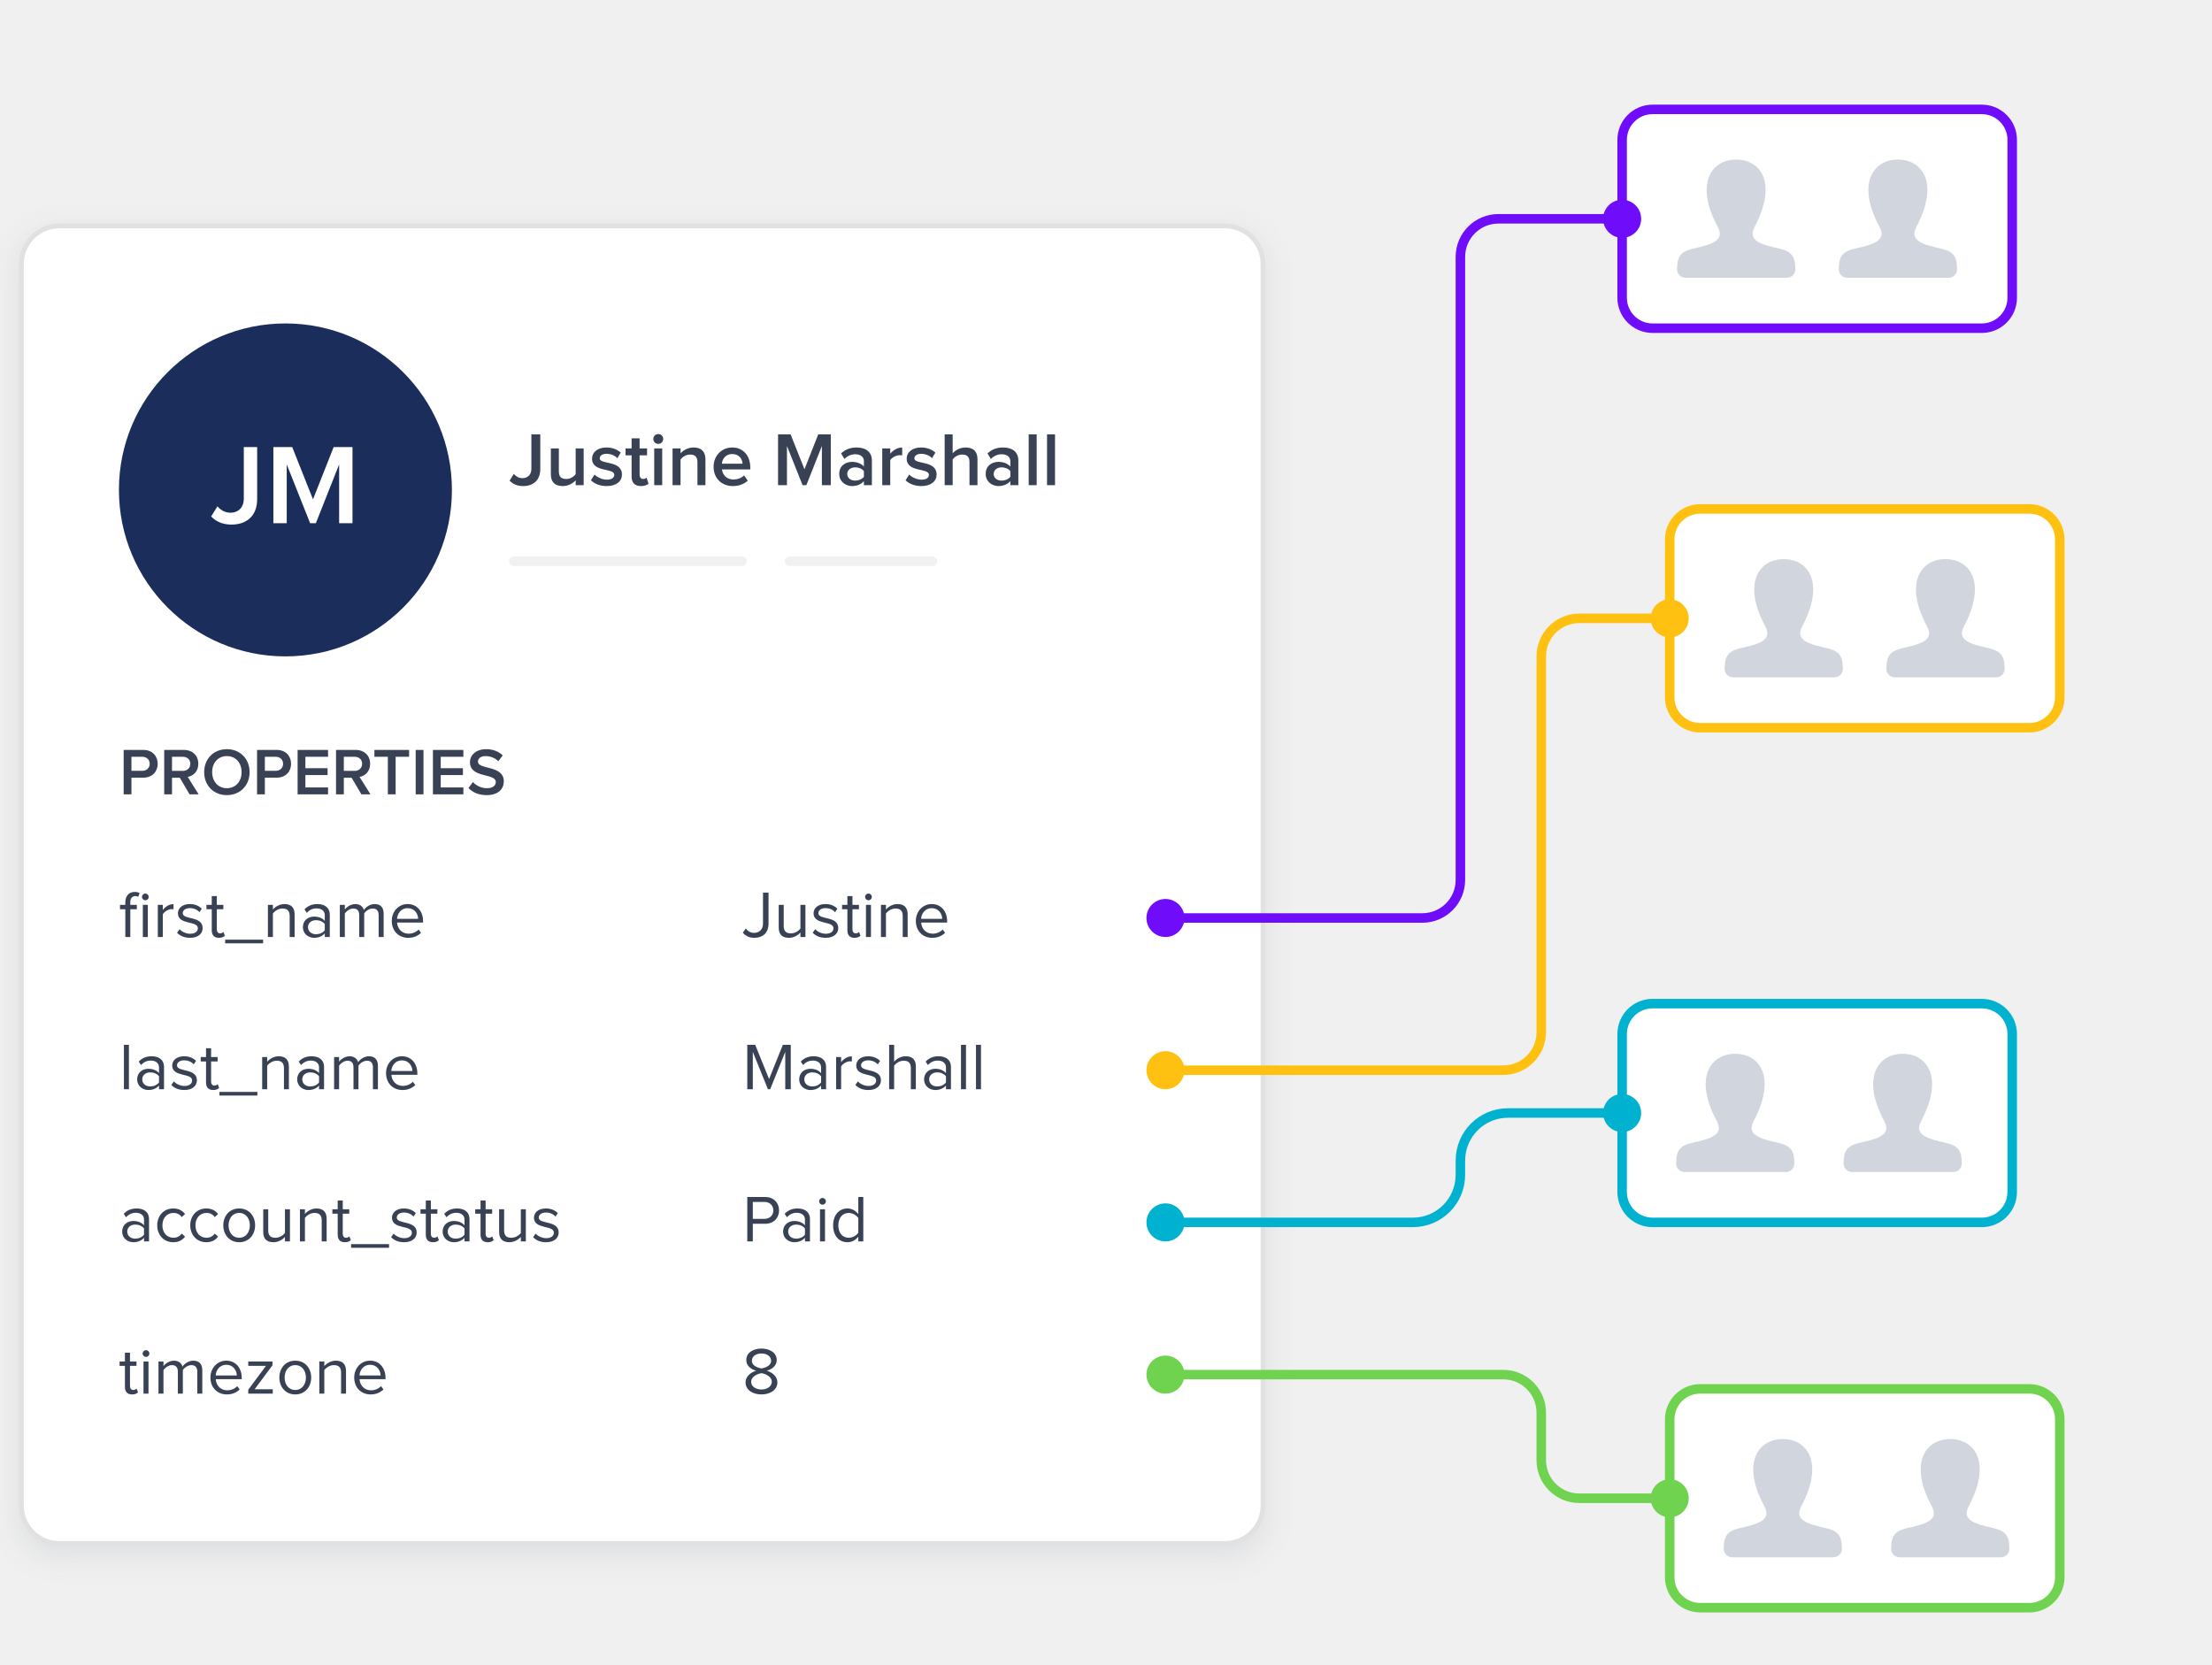
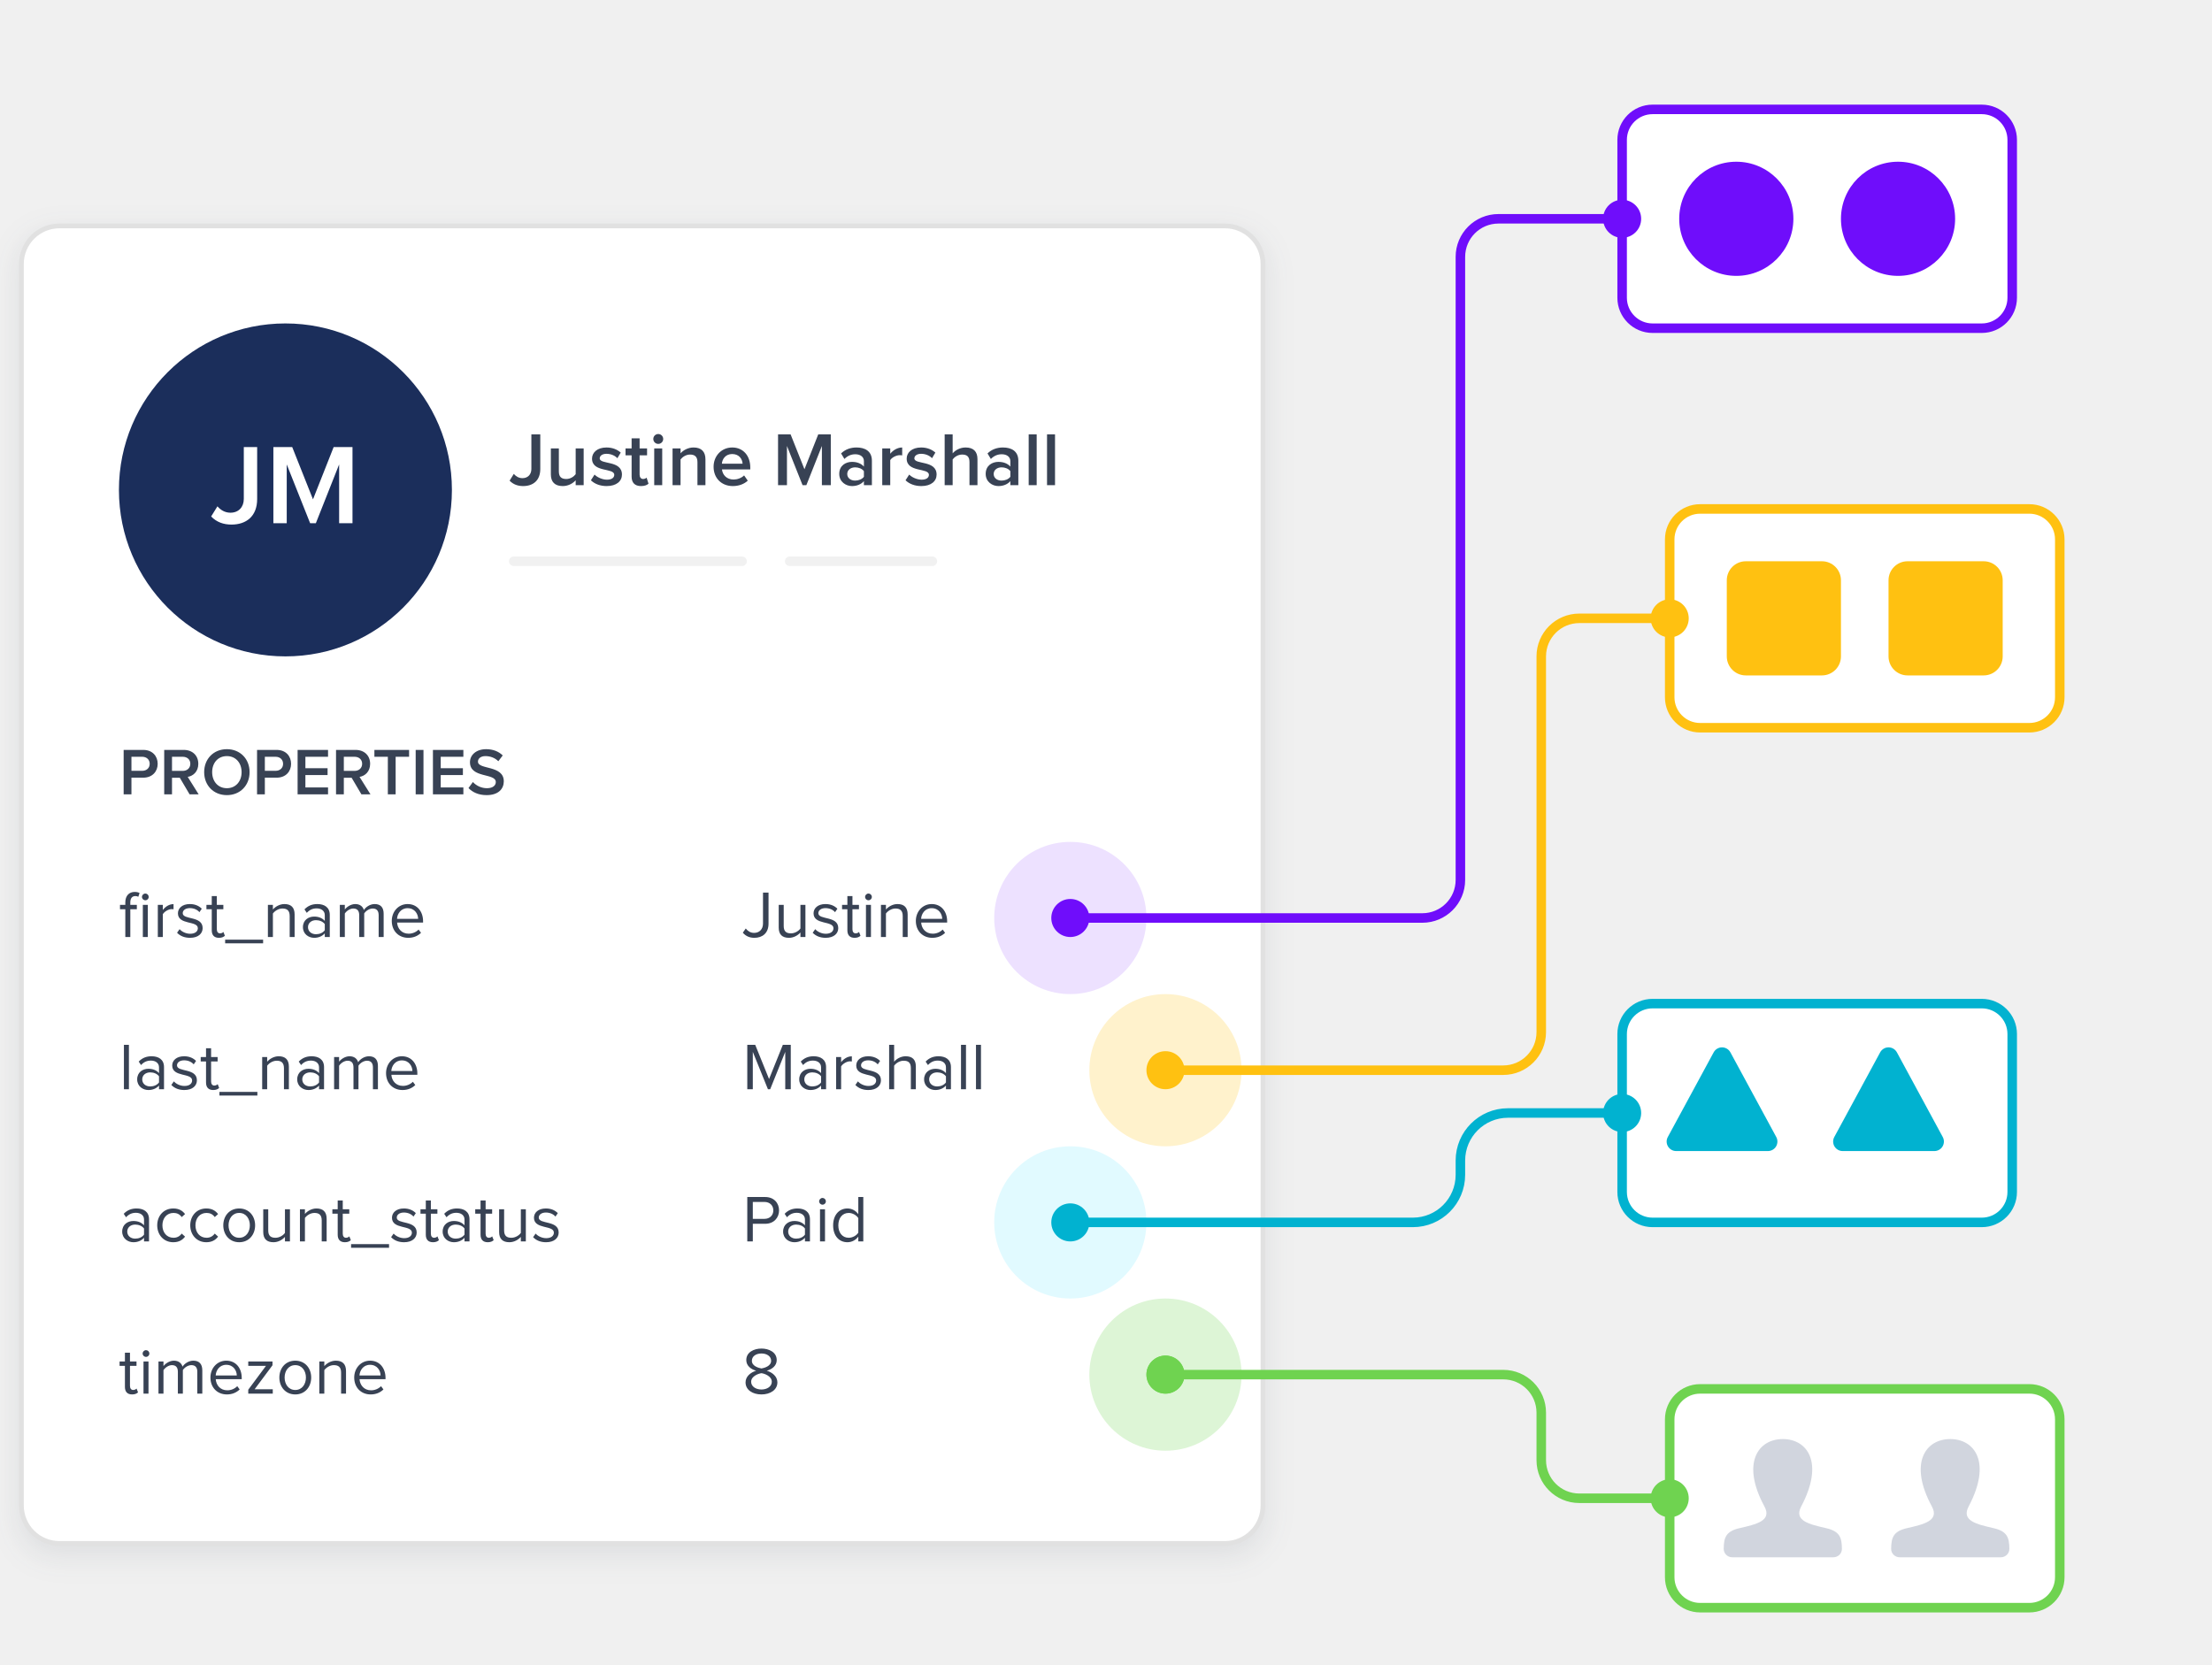
<svg xmlns="http://www.w3.org/2000/svg" xmlns:xlink="http://www.w3.org/1999/xlink" width="465" height="350" viewBox="0 0 465 350">
  <defs>
    <rect id="b" width="260" height="276" x="0" y="0" rx="8" />
    <filter id="a" width="108.5%" height="108%" x="-4.2%" y="-3.3%" filterUnits="objectBoundingBox">
      <feMorphology in="SourceAlpha" operator="dilate" radius="1" result="shadowSpreadOuter1" />
      <feOffset dy="2" in="shadowSpreadOuter1" result="shadowOffsetOuter1" />
      <feGaussianBlur in="shadowOffsetOuter1" result="shadowBlurOuter1" stdDeviation="3" />
      <feComposite in="shadowBlurOuter1" in2="SourceAlpha" operator="out" result="shadowBlurOuter1" />
      <feColorMatrix in="shadowBlurOuter1" values="0 0 0 0 0.208 0 0 0 0 0.259 0 0 0 0 0.329 0 0 0 0.101 0" />
    </filter>
  </defs>
  <g fill="none" fill-rule="evenodd">
    <g transform="translate(5 48)">
      <use fill="#000" filter="url(#a)" xlink:href="#b" />
      <rect width="261" height="277" x="-.5" y="-.5" fill="#FFF" stroke="#E1E1E1" rx="8" />
      <g transform="translate(102 39)">
        <path fill="#384254" fill-rule="nonzero" d="M2.976 15.192c2.064 0 3.6-1.152 3.6-3.584v-7.28H4.704v7.264c0 1.152-.736 1.936-1.872 1.936-.816 0-1.408-.416-1.824-.896l-.88 1.424c.768.8 1.744 1.136 2.848 1.136zm8.32 0a3.696 3.696 0 0 0 2.72-1.216V15h1.68V7.272h-1.68v5.424c-.384.512-1.12 1.008-1.968 1.008-.96 0-1.568-.384-1.568-1.584V7.272H8.8v5.472c0 1.568.832 2.448 2.496 2.448zm9.232 0c2.08 0 3.216-1.04 3.216-2.416 0-3.072-4.672-2.048-4.672-3.408 0-.544.544-.96 1.424-.96.976 0 1.824.416 2.288.928l.704-1.184c-.688-.608-1.68-1.072-2.992-1.072-1.952 0-3.04 1.072-3.04 2.336 0 2.976 4.672 1.888 4.672 3.408 0 .608-.528 1.024-1.536 1.024-.992 0-2.064-.512-2.608-1.072l-.768 1.2c.8.784 1.984 1.216 3.312 1.216zm7.232 0c.768 0 1.264-.224 1.568-.496l-.4-1.28c-.128.144-.416.288-.736.288-.48 0-.736-.4-.736-.928V8.728h1.568V7.272h-1.568V5.16h-1.68v2.112h-1.28v1.456h1.28v4.464c0 1.296.672 2 1.984 2zm3.616-8.864c.576 0 1.04-.464 1.04-1.04 0-.576-.464-1.04-1.04-1.04-.576 0-1.04.464-1.04 1.04 0 .576.464 1.04 1.04 1.04zM32.208 15V7.272h-1.68V15h1.68zm3.856 0V9.592c.4-.512 1.136-1.024 1.984-1.024.944 0 1.568.384 1.568 1.6V15h1.68V9.56c0-1.584-.832-2.48-2.496-2.48-1.216 0-2.224.624-2.736 1.232v-1.04h-1.68V15h1.68zm10.992.192c1.216 0 2.352-.4 3.136-1.136l-.768-1.104c-.56.56-1.44.864-2.208.864-1.456 0-2.32-.976-2.448-2.128h5.952v-.416c0-2.432-1.472-4.192-3.792-4.192-2.288 0-3.92 1.808-3.92 4.048 0 2.448 1.712 4.064 4.048 4.064zm2.048-4.704h-4.352c.064-.928.736-2.032 2.16-2.032 1.52 0 2.144 1.12 2.192 2.032zM58.432 15V6.76l3.28 8.24h.8l3.264-8.24V15h1.872V4.328h-2.64l-2.896 7.328L59.2 4.328h-2.64V15h1.872zm13.664.192c1.024 0 1.936-.368 2.512-1.04V15h1.68V9.864c0-2.064-1.504-2.784-3.232-2.784-1.232 0-2.352.384-3.248 1.248l.704 1.168c.656-.672 1.424-.992 2.288-.992 1.056 0 1.808.544 1.808 1.44v1.152c-.576-.656-1.456-.992-2.512-.992-1.264 0-2.672.736-2.672 2.528 0 1.696 1.424 2.56 2.672 2.56zm.672-1.152c-.944 0-1.664-.544-1.664-1.392 0-.832.72-1.392 1.664-1.392.72 0 1.44.272 1.84.8v1.184c-.4.528-1.12.8-1.84.8zm7.376.96V9.736c.336-.56 1.28-1.04 2-1.04.208 0 .368.016.512.048V7.08c-.992 0-1.92.576-2.512 1.312v-1.12h-1.68V15h1.68zm6.528.192c2.08 0 3.216-1.04 3.216-2.416 0-3.072-4.672-2.048-4.672-3.408 0-.544.544-.96 1.424-.96.976 0 1.824.416 2.288.928l.704-1.184c-.688-.608-1.68-1.072-2.992-1.072-1.952 0-3.04 1.072-3.04 2.336 0 2.976 4.672 1.888 4.672 3.408 0 .608-.528 1.024-1.536 1.024-.992 0-2.064-.512-2.608-1.072l-.768 1.2c.8.784 1.984 1.216 3.312 1.216zM93.264 15V9.592c.384-.512 1.12-1.024 1.984-1.024.944 0 1.552.352 1.552 1.568V15h1.68V9.528c0-1.584-.832-2.448-2.496-2.448-1.216 0-2.208.624-2.72 1.232V4.328h-1.68V15h1.68zm9.616.192c1.024 0 1.936-.368 2.512-1.04V15h1.68V9.864c0-2.064-1.504-2.784-3.232-2.784-1.232 0-2.352.384-3.248 1.248l.704 1.168c.656-.672 1.424-.992 2.288-.992 1.056 0 1.808.544 1.808 1.44v1.152c-.576-.656-1.456-.992-2.512-.992-1.264 0-2.672.736-2.672 2.528 0 1.696 1.424 2.56 2.672 2.56zm.672-1.152c-.944 0-1.664-.544-1.664-1.392 0-.832.72-1.392 1.664-1.392.72 0 1.44.272 1.84.8v1.184c-.4.528-1.12.8-1.84.8zm7.376.96V4.328h-1.68V15h1.68zm3.856 0V4.328h-1.68V15h1.68z" />
        <rect width="50" height="2" y="30" fill="#F1F1F1" rx="1" />
        <rect width="32" height="2" x="58" y="30" fill="#F1F1F1" rx="1" />
      </g>
-       <circle cx="240" cy="209" r="4" fill="#01B2D0" />
-       <circle cx="240" cy="145" r="4" fill="#6F0DFB" />
-       <circle cx="240" cy="177" r="4" fill="#FFC111" />
+       <g fill-rule="nonzero" transform="translate(204 193)">
+         <circle cx="16" cy="16" r="16" fill="#E1FAFF" />
+         <circle cx="16" cy="16" r="4" fill="#01B2D0" />
+       </g>
+       <g fill-rule="nonzero" transform="translate(204 129)">
+         <circle cx="16" cy="16" r="16" fill="#EDE1FF" />
+         <circle cx="16" cy="16" r="4" fill="#6F0DFB" />
+       </g>
+       <g fill-rule="nonzero" transform="translate(224 161)">
+         <circle cx="16" cy="16" r="16" fill="#FFF2CC" />
+         <circle cx="16" cy="16" r="4" fill="#FFC111" />
+       </g>
+       <g fill-rule="nonzero" transform="translate(224 225)">
+         <circle cx="16" cy="16" r="16" fill="#DDF5D6" />
+         <circle cx="16" cy="16" r="4" fill="#6FD350" />
+       </g>
      <circle cx="240" cy="241" r="4" fill="#6FD350" />
      <path fill="#384254" fill-rule="nonzero" d="M22.394 149v-5.838h1.372v-.924h-1.372v-.518c0-.868.378-1.33 1.078-1.33.252 0 .434.056.602.154l.266-.798c-.28-.154-.63-.224-1.036-.224-1.162 0-1.96.798-1.96 2.198v.518h-1.12v.924h1.12V149h1.05zm3.164-7.728c.392 0 .7-.308.7-.7a.705.705 0 0 0-.7-.714.717.717 0 0 0-.714.714c0 .392.322.7.714.7zm.518 7.728v-6.762h-1.05V149h1.05zm3.15 0v-4.788c.308-.546 1.19-1.078 1.848-1.078.154 0 .28.014.406.028v-1.078c-.924 0-1.708.532-2.254 1.232v-1.078h-1.05V149h1.05zm5.726.168c1.736 0 2.646-.91 2.646-2.044 0-2.632-4.186-1.666-4.186-3.136 0-.602.574-1.064 1.498-1.064.882 0 1.61.364 2.016.854l.49-.728c-.532-.546-1.344-.98-2.506-.98-1.61 0-2.506.882-2.506 1.946 0 2.506 4.186 1.498 4.186 3.136 0 .672-.574 1.162-1.61 1.162-.924 0-1.778-.448-2.226-.966l-.532.756c.686.714 1.61 1.064 2.73 1.064zm6.076 0c.602 0 .98-.182 1.246-.434l-.308-.798a.994.994 0 0 1-.714.294c-.448 0-.672-.364-.672-.868v-4.2h1.372v-.924H40.58v-1.848h-1.064v1.848h-1.12v.924h1.12v4.424c0 1.008.504 1.582 1.512 1.582zm9.282 1.162v-.77h-7.98v.77h7.98zm2.058-1.33v-4.942c.406-.546 1.176-1.05 2.002-1.05.91 0 1.526.364 1.526 1.568V149h1.036v-4.746c0-1.47-.742-2.184-2.142-2.184-1.022 0-1.946.574-2.422 1.148v-.98h-1.05V149h1.05zm8.666.168c.91 0 1.694-.322 2.24-.938v.77h1.05v-4.648c0-1.638-1.176-2.282-2.618-2.282-1.106 0-1.974.364-2.702 1.12l.49.728c.602-.658 1.26-.938 2.072-.938.98 0 1.708.518 1.708 1.414v1.218c-.546-.616-1.316-.91-2.24-.91-1.148 0-2.352.7-2.352 2.226 0 1.47 1.218 2.24 2.352 2.24zm.392-.756c-.994 0-1.68-.616-1.68-1.484 0-.854.686-1.47 1.68-1.47.728 0 1.442.28 1.848.826v1.288c-.406.56-1.12.84-1.848.84zm6.062.588v-4.942c.364-.546 1.092-1.05 1.778-1.05.896 0 1.246.546 1.246 1.4V149h1.05v-4.956c.35-.546 1.092-1.036 1.792-1.036.882 0 1.246.546 1.246 1.4V149h1.05v-4.886c0-1.358-.658-2.044-1.89-2.044-.98 0-1.89.644-2.268 1.26-.196-.7-.784-1.26-1.806-1.26-1.008 0-1.904.714-2.198 1.148v-.98h-1.05V149h1.05zm13.328.168c1.092 0 2.002-.378 2.688-1.05l-.504-.686a2.943 2.943 0 0 1-2.1.868c-1.456 0-2.338-1.064-2.422-2.338h5.46v-.266c0-2.03-1.204-3.626-3.248-3.626-1.932 0-3.332 1.582-3.332 3.542 0 2.114 1.442 3.556 3.458 3.556zm2.086-3.99h-4.438c.056-1.022.77-2.24 2.212-2.24 1.54 0 2.212 1.246 2.226 2.24zM22.632 119v-3.5h2.478c1.946 0 3.038-1.33 3.038-2.912 0-1.596-1.078-2.926-3.038-2.926h-4.116V119h1.638zm2.254-4.942h-2.254v-2.954h2.254c.924 0 1.582.588 1.582 1.484 0 .882-.658 1.47-1.582 1.47zM31.158 119v-3.486h1.638L34.854 119h1.904l-2.296-3.668c1.134-.182 2.226-1.092 2.226-2.744 0-1.736-1.218-2.926-3.066-2.926H29.52V119h1.638zm2.254-4.928h-2.254v-2.968h2.254c.924 0 1.596.574 1.596 1.47 0 .91-.672 1.498-1.596 1.498zm9.282 5.096c2.786 0 4.774-2.044 4.774-4.83s-1.988-4.83-4.774-4.83c-2.8 0-4.774 2.044-4.774 4.83s1.974 4.83 4.774 4.83zm0-1.456c-1.89 0-3.094-1.456-3.094-3.374 0-1.932 1.204-3.374 3.094-3.374 1.876 0 3.094 1.442 3.094 3.374 0 1.918-1.218 3.374-3.094 3.374zm7.98 1.288v-3.5h2.478c1.946 0 3.038-1.33 3.038-2.912 0-1.596-1.078-2.926-3.038-2.926h-4.116V119h1.638zm2.254-4.942h-2.254v-2.954h2.254c.924 0 1.582.588 1.582 1.484 0 .882-.658 1.47-1.582 1.47zM63.96 119v-1.442H59.2v-2.604h4.662v-1.442H59.2v-2.408h4.76v-1.442h-6.398V119h6.398zm3.318 0v-3.486h1.638L70.974 119h1.904l-2.296-3.668c1.134-.182 2.226-1.092 2.226-2.744 0-1.736-1.218-2.926-3.066-2.926H65.64V119h1.638zm2.254-4.928h-2.254v-2.968h2.254c.924 0 1.596.574 1.596 1.47 0 .91-.672 1.498-1.596 1.498zM78.17 119v-7.896h2.828v-1.442h-7.294v1.442h2.828V119h1.638zm5.852 0v-9.338h-1.638V119h1.638zm8.386 0v-1.442h-4.76v-2.604h4.662v-1.442h-4.662v-2.408h4.76v-1.442H86.01V119h6.398zm4.886.168c2.506 0 3.612-1.344 3.612-2.898 0-3.472-5.432-2.394-5.432-4.144 0-.686.616-1.162 1.568-1.162.98 0 1.974.336 2.716 1.078l.924-1.218c-.854-.84-2.044-1.316-3.486-1.316-2.058 0-3.402 1.19-3.402 2.744 0 3.43 5.432 2.212 5.432 4.172 0 .63-.518 1.288-1.862 1.288a4.012 4.012 0 0 1-2.954-1.302l-.924 1.274c.84.868 2.086 1.484 3.808 1.484zM22.1 181v-9.338h-1.05V181h1.05zm4.088.168c.91 0 1.694-.322 2.24-.938v.77h1.05v-4.648c0-1.638-1.176-2.282-2.618-2.282-1.106 0-1.974.364-2.702 1.12l.49.728c.602-.658 1.26-.938 2.072-.938.98 0 1.708.518 1.708 1.414v1.218c-.546-.616-1.316-.91-2.24-.91-1.148 0-2.352.7-2.352 2.226 0 1.47 1.218 2.24 2.352 2.24zm.392-.756c-.994 0-1.68-.616-1.68-1.484 0-.854.686-1.47 1.68-1.47.728 0 1.442.28 1.848.826v1.288c-.406.56-1.12.84-1.848.84zm7.168.756c1.736 0 2.646-.91 2.646-2.044 0-2.632-4.186-1.666-4.186-3.136 0-.602.574-1.064 1.498-1.064.882 0 1.61.364 2.016.854l.49-.728c-.532-.546-1.344-.98-2.506-.98-1.61 0-2.506.882-2.506 1.946 0 2.506 4.186 1.498 4.186 3.136 0 .672-.574 1.162-1.61 1.162-.924 0-1.778-.448-2.226-.966l-.532.756c.686.714 1.61 1.064 2.73 1.064zm6.076 0c.602 0 .98-.182 1.246-.434l-.308-.798a.994.994 0 0 1-.714.294c-.448 0-.672-.364-.672-.868v-4.2h1.372v-.924h-1.372v-1.848h-1.064v1.848h-1.12v.924h1.12v4.424c0 1.008.504 1.582 1.512 1.582zm9.282 1.162v-.77h-7.98v.77h7.98zm2.058-1.33v-4.942c.406-.546 1.176-1.05 2.002-1.05.91 0 1.526.364 1.526 1.568V181h1.036v-4.746c0-1.47-.742-2.184-2.142-2.184-1.022 0-1.946.574-2.422 1.148v-.98h-1.05V181h1.05zm8.666.168c.91 0 1.694-.322 2.24-.938v.77h1.05v-4.648c0-1.638-1.176-2.282-2.618-2.282-1.106 0-1.974.364-2.702 1.12l.49.728c.602-.658 1.26-.938 2.072-.938.98 0 1.708.518 1.708 1.414v1.218c-.546-.616-1.316-.91-2.24-.91-1.148 0-2.352.7-2.352 2.226 0 1.47 1.218 2.24 2.352 2.24zm.392-.756c-.994 0-1.68-.616-1.68-1.484 0-.854.686-1.47 1.68-1.47.728 0 1.442.28 1.848.826v1.288c-.406.56-1.12.84-1.848.84zm6.062.588v-4.942c.364-.546 1.092-1.05 1.778-1.05.896 0 1.246.546 1.246 1.4V181h1.05v-4.956c.35-.546 1.092-1.036 1.792-1.036.882 0 1.246.546 1.246 1.4V181h1.05v-4.886c0-1.358-.658-2.044-1.89-2.044-.98 0-1.89.644-2.268 1.26-.196-.7-.784-1.26-1.806-1.26-1.008 0-1.904.714-2.198 1.148v-.98h-1.05V181h1.05zm13.328.168c1.092 0 2.002-.378 2.688-1.05l-.504-.686a2.943 2.943 0 0 1-2.1.868c-1.456 0-2.338-1.064-2.422-2.338h5.46v-.266c0-2.03-1.204-3.626-3.248-3.626-1.932 0-3.332 1.582-3.332 3.542 0 2.114 1.442 3.556 3.458 3.556zm2.086-3.99H77.26c.056-1.022.77-2.24 2.212-2.24 1.54 0 2.212 1.246 2.226 2.24zm-58.66 35.99c.91 0 1.694-.322 2.24-.938v.77h1.05v-4.648c0-1.638-1.176-2.282-2.618-2.282-1.106 0-1.974.364-2.702 1.12l.49.728c.602-.658 1.26-.938 2.072-.938.98 0 1.708.518 1.708 1.414v1.218c-.546-.616-1.316-.91-2.24-.91-1.148 0-2.352.7-2.352 2.226 0 1.47 1.218 2.24 2.352 2.24zm.392-.756c-.994 0-1.68-.616-1.68-1.484 0-.854.686-1.47 1.68-1.47.728 0 1.442.28 1.848.826v1.288c-.406.56-1.12.84-1.848.84zm7.994.756c1.232 0 1.96-.504 2.478-1.176l-.7-.644c-.448.602-1.022.882-1.722.882-1.428 0-2.338-1.12-2.338-2.618 0-1.498.91-2.604 2.338-2.604.7 0 1.274.252 1.722.868l.7-.63c-.518-.672-1.246-1.176-2.478-1.176-2.016 0-3.374 1.54-3.374 3.542s1.358 3.556 3.374 3.556zm6.944 0c1.232 0 1.96-.504 2.478-1.176l-.7-.644c-.448.602-1.022.882-1.722.882-1.428 0-2.338-1.12-2.338-2.618 0-1.498.91-2.604 2.338-2.604.7 0 1.274.252 1.722.868l.7-.63c-.518-.672-1.246-1.176-2.478-1.176-2.016 0-3.374 1.54-3.374 3.542s1.358 3.556 3.374 3.556zm6.916 0c2.058 0 3.346-1.596 3.346-3.556s-1.288-3.542-3.346-3.542-3.346 1.582-3.346 3.542c0 1.96 1.288 3.556 3.346 3.556zm0-.938c-1.442 0-2.24-1.232-2.24-2.618 0-1.372.798-2.604 2.24-2.604 1.442 0 2.24 1.232 2.24 2.604 0 1.386-.798 2.618-2.24 2.618zm7.21.938c1.008 0 1.89-.532 2.408-1.12V213h1.05v-6.762h-1.05v4.97c-.392.546-1.176 1.022-1.988 1.022-.924 0-1.526-.35-1.526-1.54v-4.452h-1.05v4.774c0 1.456.742 2.156 2.156 2.156zm6.608-.168v-4.942c.406-.546 1.176-1.05 2.002-1.05.91 0 1.526.364 1.526 1.568V213h1.036v-4.746c0-1.47-.742-2.184-2.142-2.184-1.022 0-1.946.574-2.422 1.148v-.98h-1.05V213h1.05zm8.4.168c.602 0 .98-.182 1.246-.434l-.308-.798a.994.994 0 0 1-.714.294c-.448 0-.672-.364-.672-.868v-4.2h1.372v-.924h-1.372v-1.848H65.99v1.848h-1.12v.924h1.12v4.424c0 1.008.504 1.582 1.512 1.582zm9.282 1.162v-.77h-7.98v.77h7.98zm3.164-1.162c1.736 0 2.646-.91 2.646-2.044 0-2.632-4.186-1.666-4.186-3.136 0-.602.574-1.064 1.498-1.064.882 0 1.61.364 2.016.854l.49-.728c-.532-.546-1.344-.98-2.506-.98-1.61 0-2.506.882-2.506 1.946 0 2.506 4.186 1.498 4.186 3.136 0 .672-.574 1.162-1.61 1.162-.924 0-1.778-.448-2.226-.966l-.532.756c.686.714 1.61 1.064 2.73 1.064zm6.076 0c.602 0 .98-.182 1.246-.434l-.308-.798a.994.994 0 0 1-.714.294c-.448 0-.672-.364-.672-.868v-4.2h1.372v-.924h-1.372v-1.848h-1.064v1.848h-1.12v.924h1.12v4.424c0 1.008.504 1.582 1.512 1.582zm4.382 0c.91 0 1.694-.322 2.24-.938v.77h1.05v-4.648c0-1.638-1.176-2.282-2.618-2.282-1.106 0-1.974.364-2.702 1.12l.49.728c.602-.658 1.26-.938 2.072-.938.98 0 1.708.518 1.708 1.414v1.218c-.546-.616-1.316-.91-2.24-.91-1.148 0-2.352.7-2.352 2.226 0 1.47 1.218 2.24 2.352 2.24zm.392-.756c-.994 0-1.68-.616-1.68-1.484 0-.854.686-1.47 1.68-1.47.728 0 1.442.28 1.848.826v1.288c-.406.56-1.12.84-1.848.84zm6.734.756c.602 0 .98-.182 1.246-.434l-.308-.798a.994.994 0 0 1-.714.294c-.448 0-.672-.364-.672-.868v-4.2h1.372v-.924h-1.372v-1.848H96.02v1.848H94.9v.924h1.12v4.424c0 1.008.504 1.582 1.512 1.582zm4.55 0c1.008 0 1.89-.532 2.408-1.12V213h1.05v-6.762h-1.05v4.97c-.392.546-1.176 1.022-1.988 1.022-.924 0-1.526-.35-1.526-1.54v-4.452h-1.05v4.774c0 1.456.742 2.156 2.156 2.156zm7.714 0c1.736 0 2.646-.91 2.646-2.044 0-2.632-4.186-1.666-4.186-3.136 0-.602.574-1.064 1.498-1.064.882 0 1.61.364 2.016.854l.49-.728c-.532-.546-1.344-.98-2.506-.98-1.61 0-2.506.882-2.506 1.946 0 2.506 4.186 1.498 4.186 3.136 0 .672-.574 1.162-1.61 1.162-.924 0-1.778-.448-2.226-.966l-.532.756c.686.714 1.61 1.064 2.73 1.064zm-87.024 32c.602 0 .98-.182 1.246-.434l-.308-.798a.994.994 0 0 1-.714.294c-.448 0-.672-.364-.672-.868v-4.2h1.372v-.924h-1.372v-1.848H21.26v1.848h-1.12v.924h1.12v4.424c0 1.008.504 1.582 1.512 1.582zm2.926-7.896c.392 0 .7-.308.7-.7a.705.705 0 0 0-.7-.714.717.717 0 0 0-.714.714c0 .392.322.7.714.7zm.518 7.728v-6.762h-1.05V245h1.05zm3.15 0v-4.942c.364-.546 1.092-1.05 1.778-1.05.896 0 1.246.546 1.246 1.4V245h1.05v-4.956c.35-.546 1.092-1.036 1.792-1.036.882 0 1.246.546 1.246 1.4V245h1.05v-4.886c0-1.358-.658-2.044-1.89-2.044-.98 0-1.89.644-2.268 1.26-.196-.7-.784-1.26-1.806-1.26-1.008 0-1.904.714-2.198 1.148v-.98h-1.05V245h1.05zm13.328.168c1.092 0 2.002-.378 2.688-1.05l-.504-.686a2.943 2.943 0 0 1-2.1.868c-1.456 0-2.338-1.064-2.422-2.338h5.46v-.266c0-2.03-1.204-3.626-3.248-3.626-1.932 0-3.332 1.582-3.332 3.542 0 2.114 1.442 3.556 3.458 3.556zm2.086-3.99h-4.438c.056-1.022.77-2.24 2.212-2.24 1.54 0 2.212 1.246 2.226 2.24zM52.34 245v-.924h-3.808l3.752-5.04v-.798h-5.096v.924h3.724l-3.724 5.012V245h5.152zm4.732.168c2.058 0 3.346-1.596 3.346-3.556s-1.288-3.542-3.346-3.542-3.346 1.582-3.346 3.542c0 1.96 1.288 3.556 3.346 3.556zm0-.938c-1.442 0-2.24-1.232-2.24-2.618 0-1.372.798-2.604 2.24-2.604 1.442 0 2.24 1.232 2.24 2.604 0 1.386-.798 2.618-2.24 2.618zm6.104.77v-4.942c.406-.546 1.176-1.05 2.002-1.05.91 0 1.526.364 1.526 1.568V245h1.036v-4.746c0-1.47-.742-2.184-2.142-2.184-1.022 0-1.946.574-2.422 1.148v-.98h-1.05V245h1.05zm9.744.168c1.092 0 2.002-.378 2.688-1.05l-.504-.686a2.943 2.943 0 0 1-2.1.868c-1.456 0-2.338-1.064-2.422-2.338h5.46v-.266c0-2.03-1.204-3.626-3.248-3.626-1.932 0-3.332 1.582-3.332 3.542 0 2.114 1.442 3.556 3.458 3.556zm2.086-3.99h-4.438c.056-1.022.77-2.24 2.212-2.24 1.54 0 2.212 1.246 2.226 2.24zm78.584-92.01c1.666 0 2.968-.966 2.968-2.982v-6.524h-1.162v6.51c0 1.162-.728 1.96-1.876 1.96-.812 0-1.358-.434-1.75-.924l-.616.882c.644.756 1.456 1.078 2.436 1.078zm7.266 0c1.008 0 1.89-.532 2.408-1.12V149h1.05v-6.762h-1.05v4.97c-.392.546-1.176 1.022-1.988 1.022-.924 0-1.526-.35-1.526-1.54v-4.452h-1.05v4.774c0 1.456.742 2.156 2.156 2.156zm7.714 0c1.736 0 2.646-.91 2.646-2.044 0-2.632-4.186-1.666-4.186-3.136 0-.602.574-1.064 1.498-1.064.882 0 1.61.364 2.016.854l.49-.728c-.532-.546-1.344-.98-2.506-.98-1.61 0-2.506.882-2.506 1.946 0 2.506 4.186 1.498 4.186 3.136 0 .672-.574 1.162-1.61 1.162-.924 0-1.778-.448-2.226-.966l-.532.756c.686.714 1.61 1.064 2.73 1.064zm6.076 0c.602 0 .98-.182 1.246-.434l-.308-.798a.994.994 0 0 1-.714.294c-.448 0-.672-.364-.672-.868v-4.2h1.372v-.924h-1.372v-1.848h-1.064v1.848h-1.12v.924h1.12v4.424c0 1.008.504 1.582 1.512 1.582zm2.926-7.896c.392 0 .7-.308.7-.7a.705.705 0 0 0-.7-.714.717.717 0 0 0-.714.714c0 .392.322.7.714.7zm.518 7.728v-6.762h-1.05V149h1.05zm3.15 0v-4.942c.406-.546 1.176-1.05 2.002-1.05.91 0 1.526.364 1.526 1.568V149h1.036v-4.746c0-1.47-.742-2.184-2.142-2.184-1.022 0-1.946.574-2.422 1.148v-.98h-1.05V149h1.05zm9.744.168c1.092 0 2.002-.378 2.688-1.05l-.504-.686a2.943 2.943 0 0 1-2.1.868c-1.456 0-2.338-1.064-2.422-2.338h5.46v-.266c0-2.03-1.204-3.626-3.248-3.626-1.932 0-3.332 1.582-3.332 3.542 0 2.114 1.442 3.556 3.458 3.556zm2.086-3.99h-4.438c.056-1.022.77-2.24 2.212-2.24 1.54 0 2.212 1.246 2.226 2.24zM153.254 181v-7.854l3.178 7.854h.476l3.164-7.854V181h1.162v-9.338h-1.666l-2.898 7.196-2.912-7.196h-1.666V181h1.162zm12.11.168c.91 0 1.694-.322 2.24-.938v.77h1.05v-4.648c0-1.638-1.176-2.282-2.618-2.282-1.106 0-1.974.364-2.702 1.12l.49.728c.602-.658 1.26-.938 2.072-.938.98 0 1.708.518 1.708 1.414v1.218c-.546-.616-1.316-.91-2.24-.91-1.148 0-2.352.7-2.352 2.226 0 1.47 1.218 2.24 2.352 2.24zm.392-.756c-.994 0-1.68-.616-1.68-1.484 0-.854.686-1.47 1.68-1.47.728 0 1.442.28 1.848.826v1.288c-.406.56-1.12.84-1.848.84zm6.062.588v-4.788c.308-.546 1.19-1.078 1.848-1.078.154 0 .28.014.406.028v-1.078c-.924 0-1.708.532-2.254 1.232v-1.078h-1.05V181h1.05zm5.726.168c1.736 0 2.646-.91 2.646-2.044 0-2.632-4.186-1.666-4.186-3.136 0-.602.574-1.064 1.498-1.064.882 0 1.61.364 2.016.854l.49-.728c-.532-.546-1.344-.98-2.506-.98-1.61 0-2.506.882-2.506 1.946 0 2.506 4.186 1.498 4.186 3.136 0 .672-.574 1.162-1.61 1.162-.924 0-1.778-.448-2.226-.966l-.532.756c.686.714 1.61 1.064 2.73 1.064zm5.418-.168v-4.942c.392-.546 1.176-1.05 1.988-1.05.924 0 1.526.336 1.526 1.54V181h1.05v-4.774c0-1.47-.742-2.156-2.156-2.156-1.022 0-1.946.574-2.408 1.148v-3.556h-1.05V181h1.05zm8.652.168c.91 0 1.694-.322 2.24-.938v.77h1.05v-4.648c0-1.638-1.176-2.282-2.618-2.282-1.106 0-1.974.364-2.702 1.12l.49.728c.602-.658 1.26-.938 2.072-.938.98 0 1.708.518 1.708 1.414v1.218c-.546-.616-1.316-.91-2.24-.91-1.148 0-2.352.7-2.352 2.226 0 1.47 1.218 2.24 2.352 2.24zm.392-.756c-.994 0-1.68-.616-1.68-1.484 0-.854.686-1.47 1.68-1.47.728 0 1.442.28 1.848.826v1.288c-.406.56-1.12.84-1.848.84zm6.062.588v-9.338h-1.05V181h1.05zm3.15 0v-9.338h-1.05V181h1.05zm-47.964 32v-3.71h2.59c1.862 0 2.926-1.288 2.926-2.814s-1.05-2.814-2.926-2.814h-3.752V213h1.162zm2.45-4.746h-2.45v-3.556h2.45c1.106 0 1.862.728 1.862 1.778s-.756 1.778-1.862 1.778zm6.272 4.914c.91 0 1.694-.322 2.24-.938v.77h1.05v-4.648c0-1.638-1.176-2.282-2.618-2.282-1.106 0-1.974.364-2.702 1.12l.49.728c.602-.658 1.26-.938 2.072-.938.98 0 1.708.518 1.708 1.414v1.218c-.546-.616-1.316-.91-2.24-.91-1.148 0-2.352.7-2.352 2.226 0 1.47 1.218 2.24 2.352 2.24zm.392-.756c-.994 0-1.68-.616-1.68-1.484 0-.854.686-1.47 1.68-1.47.728 0 1.442.28 1.848.826v1.288c-.406.56-1.12.84-1.848.84zm5.544-7.14c.392 0 .7-.308.7-.7a.705.705 0 0 0-.7-.714.717.717 0 0 0-.714.714c0 .392.322.7.714.7zm.518 7.728v-6.762h-1.05V213h1.05zm4.718.168c.952 0 1.778-.49 2.282-1.176V213h1.05v-9.338h-1.05v3.598c-.546-.742-1.372-1.19-2.282-1.19-1.764 0-3.01 1.386-3.01 3.556 0 2.198 1.246 3.542 3.01 3.542zm.266-.938c-1.372 0-2.184-1.106-2.184-2.604s.812-2.618 2.184-2.618c.826 0 1.652.504 2.016 1.092v3.052c-.364.588-1.19 1.078-2.016 1.078zm-18.34 32.938c1.834 0 3.346-.952 3.346-2.534 0-1.246-1.064-2.1-2.226-2.45 1.078-.308 2.086-1.022 2.086-2.24 0-1.68-1.666-2.422-3.206-2.422-1.554 0-3.192.742-3.192 2.422 0 1.218.994 1.932 2.072 2.24-1.162.35-2.226 1.204-2.226 2.45 0 1.596 1.498 2.534 3.346 2.534zm0-5.46c-.56-.098-2.016-.476-2.016-1.61 0-.966.882-1.54 2.016-1.54 1.12 0 2.03.574 2.03 1.54 0 1.134-1.456 1.512-2.03 1.61zm0 4.424c-1.162 0-2.17-.616-2.17-1.624 0-1.218 1.596-1.736 2.17-1.806.574.07 2.17.588 2.17 1.806 0 1.008-1.022 1.624-2.17 1.624z" />
      <g transform="translate(20 20)">
        <circle cx="35" cy="35" r="35" fill="#1B2E5B" />
        <path fill="#FFF" fill-rule="nonzero" d="M23.66 42.288c3.096 0 5.4-1.728 5.4-5.376v-10.92h-2.808v10.896c0 1.728-1.104 2.904-2.808 2.904-1.224 0-2.112-.624-2.736-1.344l-1.32 2.136c1.152 1.2 2.616 1.704 4.272 1.704zM35.276 42V29.64L40.196 42h1.2l4.896-12.36V42H49.1V25.992h-3.96l-4.344 10.992-4.368-10.992h-3.96V42h2.808z" />
      </g>
    </g>
    <g transform="translate(350 291)">
      <rect width="82" height="46" x="1" y="1" fill="#FFF" stroke="#6FD350" stroke-width="2" rx="6.4" />
      <path fill="#1B2E5B" fill-opacity=".2" d="M33.918 30.29c-3.563-.822-6.88-1.543-5.273-4.575 4.888-9.23 1.296-14.164-3.867-14.164-5.265 0-8.768 5.125-3.866 14.165 1.654 3.05-1.787 3.77-5.273 4.576-2.88.665-3.252 2.024-3.288 4.324-.016.988.801 1.789 1.788 1.789h21.277c.987 0 1.804-.803 1.788-1.79-.034-2.3-.406-3.66-3.286-4.324zm35.2 0c-3.563-.822-6.88-1.543-5.273-4.575 4.888-9.23 1.296-14.164-3.867-14.164-5.265 0-8.768 5.125-3.866 14.165 1.654 3.05-1.787 3.77-5.273 4.576-2.88.665-3.252 2.024-3.288 4.324-.016.988.801 1.789 1.788 1.789h21.277c.987 0 1.804-.803 1.788-1.79-.034-2.3-.406-3.66-3.286-4.324z" />
    </g>
    <g transform="translate(340 22)">
      <rect width="82" height="46" x="1" y="1" fill="#FFF" stroke="#6F0DFB" stroke-width="2" rx="6.4" />
-       <path fill="#1B2E5B" fill-opacity=".2" d="M34.118 30.29c-3.563-.822-6.88-1.543-5.273-4.575 4.888-9.23 1.296-14.164-3.867-14.164-5.265 0-8.768 5.125-3.866 14.165 1.654 3.05-1.787 3.77-5.273 4.576-2.88.665-3.252 2.024-3.288 4.324-.016.988.801 1.789 1.788 1.789h21.277c.987 0 1.804-.803 1.788-1.79-.034-2.3-.406-3.66-3.286-4.324zm34 0c-3.563-.822-6.88-1.543-5.273-4.575 4.888-9.23 1.296-14.164-3.867-14.164-5.265 0-8.768 5.125-3.866 14.165 1.654 3.05-1.787 3.77-5.273 4.576-2.88.665-3.252 2.024-3.288 4.324-.016.988.801 1.789 1.788 1.789h21.277c.987 0 1.804-.803 1.788-1.79-.034-2.3-.406-3.66-3.286-4.324z" />
+       <circle cx="16" cy="16" r="12" fill="#6F0DFB" transform="translate(9 8)" />
+       <circle cx="16" cy="16" r="12" fill="#6F0DFB" transform="translate(43 8)" />
    </g>
    <g transform="translate(350 106)">
      <rect width="82" height="46" x="1" y="1" fill="#FFF" stroke="#FFC111" stroke-width="2" rx="6.4" />
-       <path fill="#1B2E5B" fill-opacity=".2" d="M34.118 30.29c-3.563-.822-6.88-1.543-5.273-4.575 4.888-9.23 1.296-14.164-3.867-14.164-5.265 0-8.768 5.125-3.866 14.165 1.654 3.05-1.787 3.77-5.273 4.576-2.88.665-3.252 2.024-3.288 4.324-.016.988.801 1.789 1.788 1.789h21.277c.987 0 1.804-.803 1.788-1.79-.034-2.3-.406-3.66-3.286-4.324zm34 0c-3.563-.822-6.88-1.543-5.273-4.575 4.888-9.23 1.296-14.164-3.867-14.164-5.265 0-8.768 5.125-3.866 14.165 1.654 3.05-1.787 3.77-5.273 4.576-2.88.665-3.252 2.024-3.288 4.324-.016.988.801 1.789 1.788 1.789h21.277c.987 0 1.804-.803 1.788-1.79-.034-2.3-.406-3.66-3.286-4.324z" />
+       <rect width="24" height="24" x="4" y="4" fill="#FFC111" rx="4" transform="translate(9 8)" />
+       <rect width="24" height="24" x="4" y="4" fill="#FFC111" rx="4" transform="translate(43 8)" />
    </g>
    <g transform="translate(340 210)">
      <rect width="82" height="46" x="1" y="1" fill="#FFF" stroke="#01B2D0" stroke-width="2" rx="6.4" />
-       <path fill="#1B2E5B" fill-opacity=".2" d="M33.918 30.29c-3.563-.822-6.88-1.543-5.273-4.575 4.888-9.23 1.296-14.164-3.867-14.164-5.265 0-8.768 5.125-3.866 14.165 1.654 3.05-1.787 3.77-5.273 4.576-2.88.665-3.252 2.024-3.288 4.324-.016.988.801 1.789 1.788 1.789h21.277c.987 0 1.804-.803 1.788-1.79-.034-2.3-.406-3.66-3.286-4.324zm35.2 0c-3.563-.822-6.88-1.543-5.273-4.575 4.888-9.23 1.296-14.164-3.867-14.164-5.265 0-8.768 5.125-3.866 14.165 1.654 3.05-1.787 3.77-5.273 4.576-2.88.665-3.252 2.024-3.288 4.324-.016.988.801 1.789 1.788 1.789h21.277c.987 0 1.804-.803 1.788-1.79-.034-2.3-.406-3.66-3.286-4.324z" />
+       <path fill="#01B2D0" d="M23.759 11.247l9.642 17.8A2 2 0 0 1 31.642 32H12.358a2 2 0 0 1-1.759-2.953l9.642-17.8a2 2 0 0 1 3.518 0zm35 0l9.642 17.8A2 2 0 0 1 66.642 32H47.358a2 2 0 0 1-1.759-2.953l9.642-17.8a2 2 0 0 1 3.518 0z" />
    </g>
-     <g transform="translate(245 42)">
-       <circle cx="96" cy="4" r="4" fill="#6F0DFB" />
-       <path stroke="#6F0DFB" stroke-linecap="round" stroke-linejoin="round" stroke-width="2" d="M0 151h54a8 8 0 0 0 8-8V12a8 8 0 0 1 8-8h24" />
+     <g transform="translate(225 42)">
+       <circle cx="116" cy="4" r="4" fill="#6F0DFB" />
+       <path stroke="#6F0DFB" stroke-linecap="round" stroke-linejoin="round" stroke-width="2" d="M0 151h74a8 8 0 0 0 8-8V12a8 8 0 0 1 8-8h24" />
    </g>
-     <g transform="translate(245 230)">
-       <circle cx="96" cy="4" r="4" fill="#01B2D0" />
-       <path stroke="#01B2D0" stroke-linecap="round" stroke-linejoin="round" stroke-width="2" d="M0 27h52c5.523 0 10-4.477 10-10v-3.002c0-5.523 4.477-10 10-10h22" />
+     <g transform="translate(225 230)">
+       <circle cx="116" cy="4" r="4" fill="#01B2D0" />
+       <path stroke="#01B2D0" stroke-linecap="round" stroke-linejoin="round" stroke-width="2" d="M0 27h72c5.523 0 10-4.477 10-10v-3.002c0-5.523 4.477-10 10-10h22" />
    </g>
    <g transform="translate(245 126)">
      <circle cx="106" cy="4" r="4" fill="#FFC111" />
      <path stroke="#FFC111" stroke-linecap="round" stroke-linejoin="round" stroke-width="2" d="M0 99h71a8 8 0 0 0 8-8V11.998a8 8 0 0 1 8-8h17" />
    </g>
    <g transform="translate(245 289)">
      <circle cx="106" cy="26" r="4" fill="#6FD350" />
      <path stroke="#6FD350" stroke-linecap="round" stroke-linejoin="round" stroke-width="2" d="M0 0h71a8 8 0 0 1 8 8v9.998a8 8 0 0 0 8 8h17" />
    </g>
  </g>
</svg>
